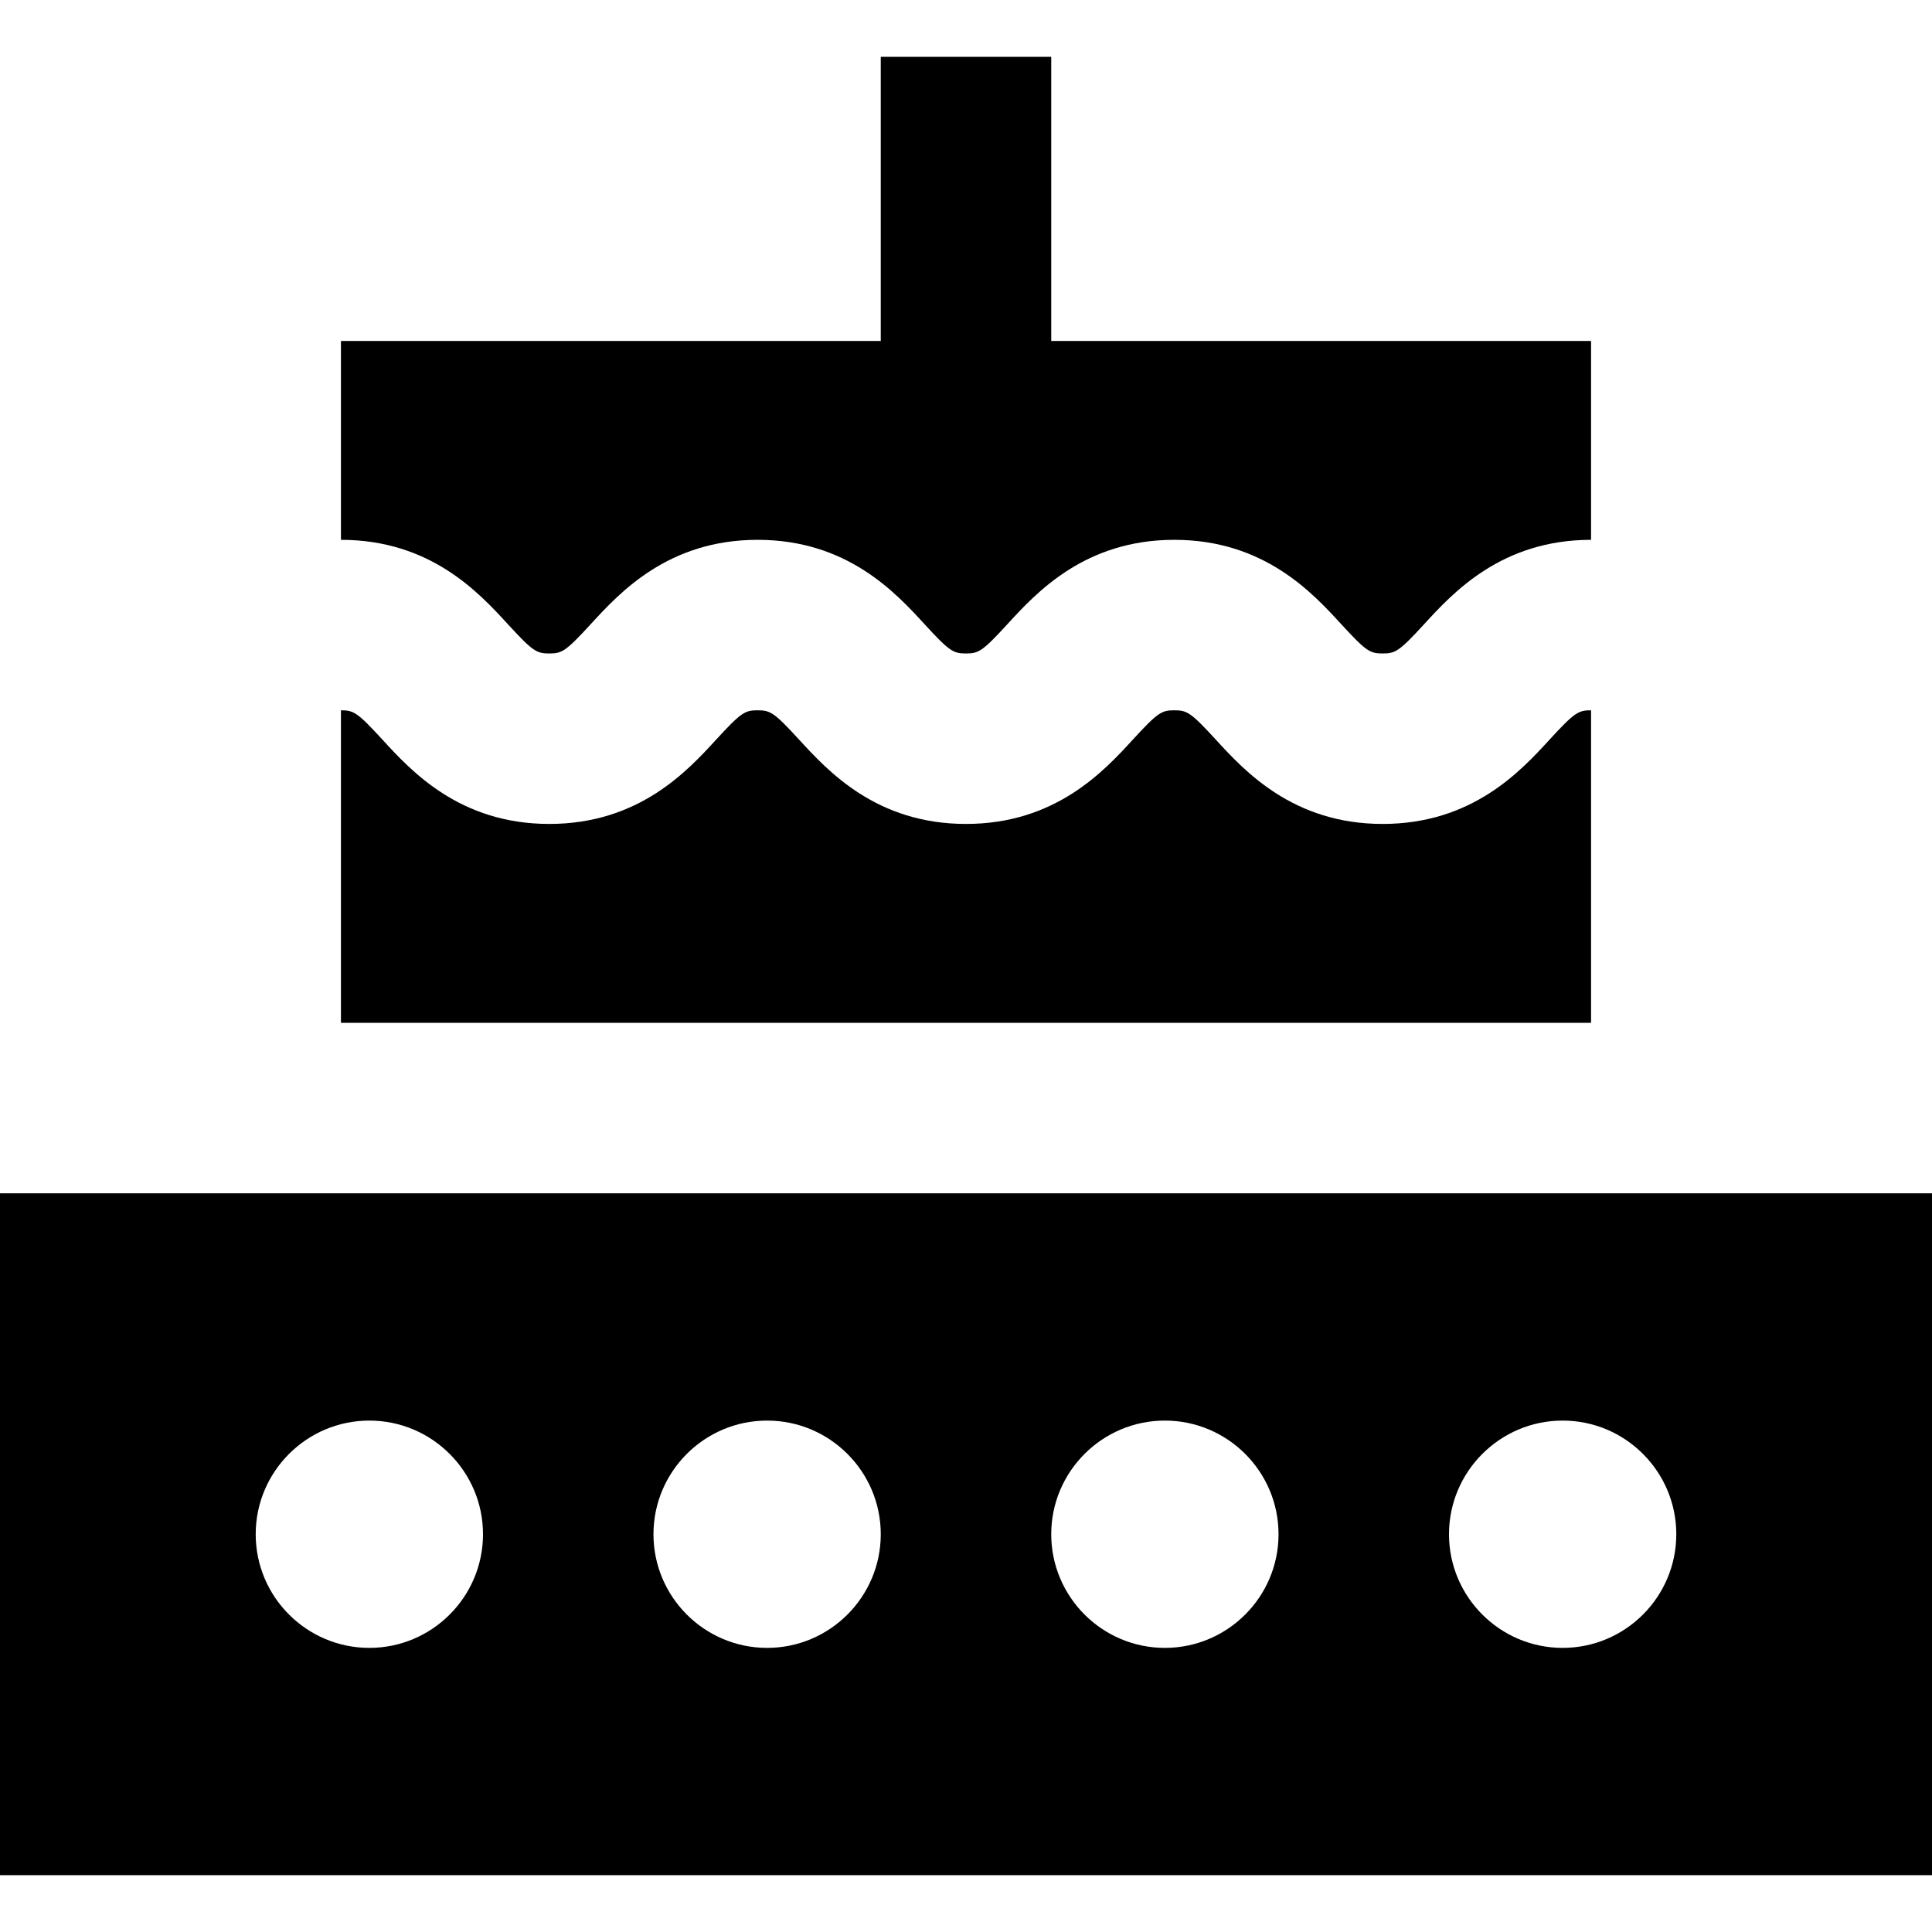
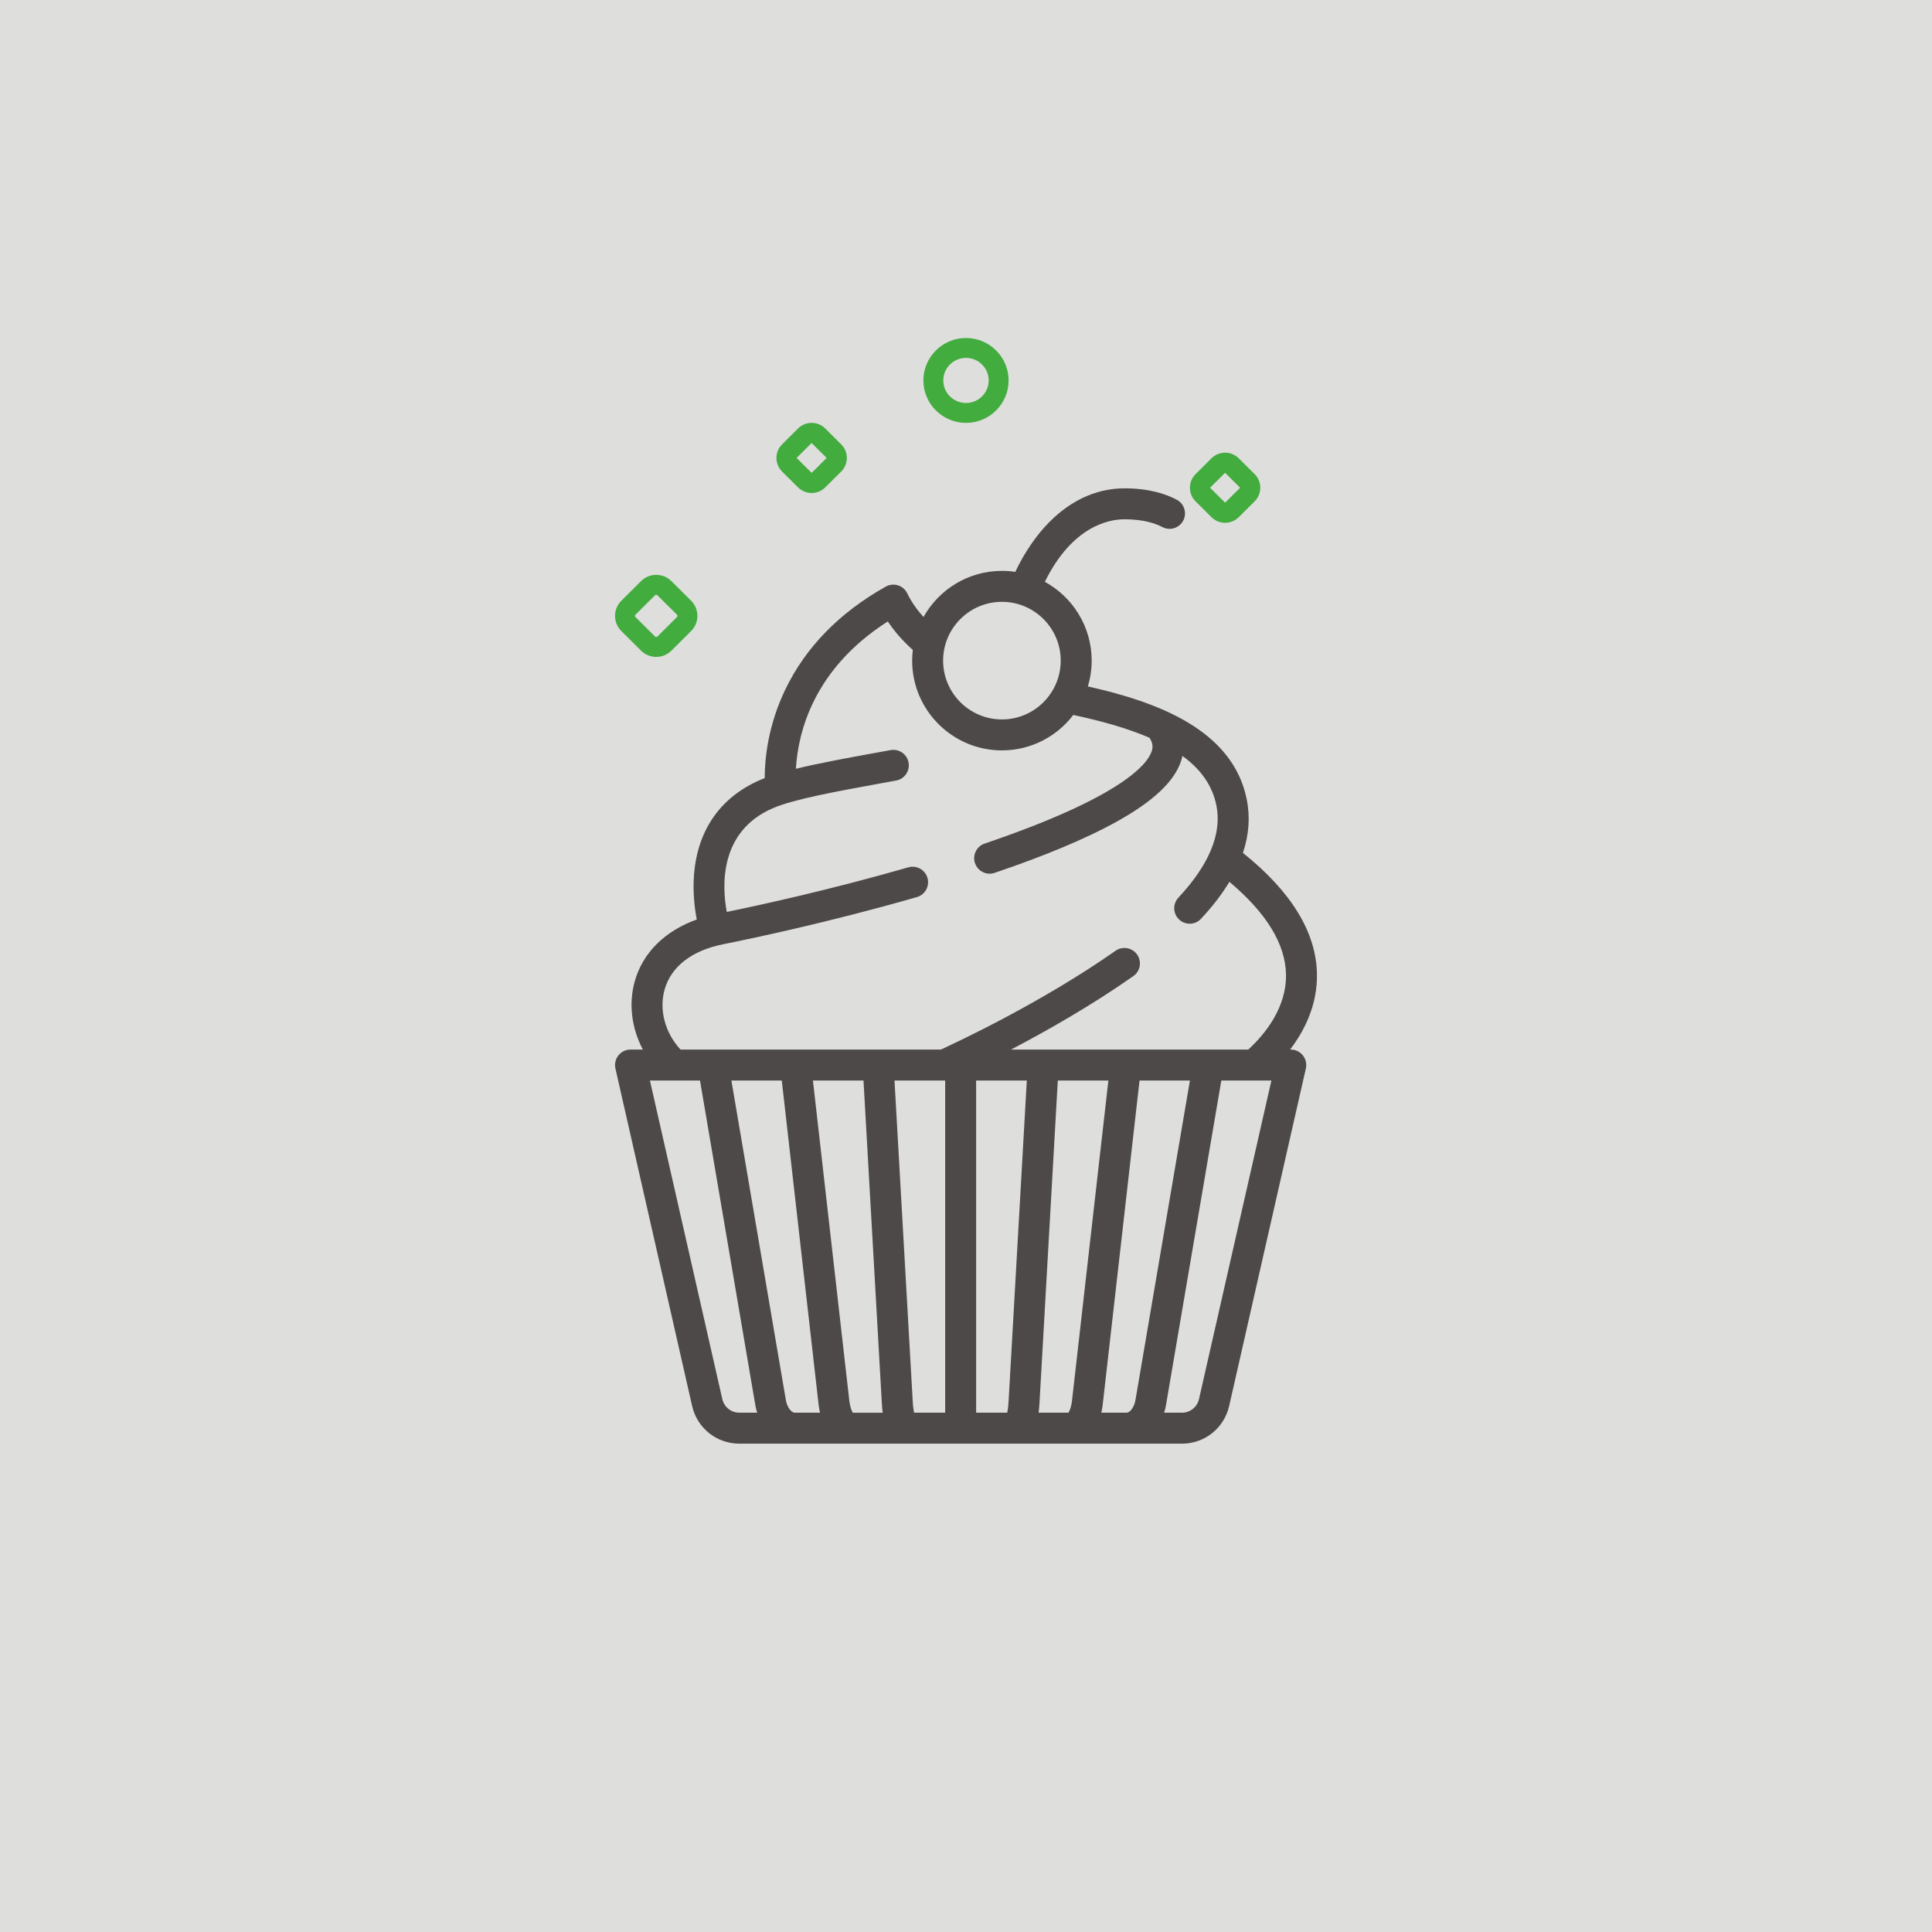
- <svg xmlns="http://www.w3.org/2000/svg" version="1.1" id="Layer_1" x="0px" y="0px" viewBox="0 0 512 512" style="enable-background:new 0 0 512 512;" xml:space="preserve">
-   <g>
-     <g>
-       <path d="M0,316.235v180.706h512V316.235H0z M97.882,436.706c-16.607,0-30.118-13.511-30.118-30.118    c0-16.607,13.511-30.118,30.118-30.118c16.607,0,30.118,13.511,30.118,30.118C128,423.195,114.489,436.706,97.882,436.706z     M203.294,436.706c-16.607,0-30.118-13.511-30.118-30.118c0-16.607,13.511-30.118,30.118-30.118s30.118,13.511,30.118,30.118    C233.412,423.195,219.901,436.706,203.294,436.706z M308.706,436.706c-16.607,0-30.118-13.511-30.118-30.118    c0-16.607,13.511-30.118,30.118-30.118s30.118,13.511,30.118,30.118C338.824,423.195,325.313,436.706,308.706,436.706z     M414.118,436.706c-16.607,0-30.118-13.511-30.118-30.118c0-16.607,13.511-30.118,30.118-30.118    c16.607,0,30.118,13.511,30.118,30.118C444.235,423.195,430.725,436.706,414.118,436.706z" />
-     </g>
+ <svg xmlns="http://www.w3.org/2000/svg" xml:space="preserve" width="512px" height="512px" style="shape-rendering:geometricPrecision; text-rendering:geometricPrecision; image-rendering:optimizeQuality; fill-rule:evenodd; clip-rule:evenodd" viewBox="0 0 384.277 384.277">
+   <defs>
+     <style type="text/css">
+    
+     .fil0 {fill:#DEDEDD}
+     .fil1 {fill:#4D4948;fill-rule:nonzero}
+     .fil2 {fill:#43AC3E;fill-rule:nonzero}
+    
+   </style>
+   </defs>
+   <g id="Vrstva_x0020_1">
+     <rect class="fil0" width="384.277" height="384.277" />
+     <path class="fil1" d="M256.737 208.76l-0.136 0c2.898,-3.798 5.441,-8.895 5.341,-15.025 -0.136,-8.284 -5.09,-16.39 -14.721,-24.091 1.204,-3.617 1.459,-7.182 0.754,-10.675 -2.802,-13.837 -17.816,-19.363 -31.596,-22.436 0.489,-1.627 0.756,-3.35 0.756,-5.134 0,-6.753 -3.77,-12.641 -9.314,-15.675 5.516,-11.2 12.871,-12.438 15.831,-12.438 3.77,0 6.138,0.807 7.511,1.535 1.066,0.565 2.358,0.475 3.32,-0.256 1.789,-1.361 1.559,-4.11 -0.427,-5.166 -2.207,-1.177 -5.563,-2.269 -10.404,-2.269 -5.901,0 -11.436,2.715 -16.007,7.852 -1.537,1.729 -3.761,4.645 -5.703,8.763 -0.868,-0.13 -1.756,-0.198 -2.659,-0.198 -6.695,0 -12.537,3.707 -15.593,9.174 -1.118,-1.237 -2.352,-2.854 -3.224,-4.683 -0.365,-0.77 -1.034,-1.353 -1.847,-1.611 -0.812,-0.256 -1.696,-0.166 -2.437,0.251 -9.202,5.162 -15.921,12.039 -19.971,20.439 -3.463,7.186 -4.102,13.805 -4.114,17.654 -0.261,0.1 -0.519,0.2 -0.76,0.304 -7.968,3.415 -12.56,9.915 -13.288,18.799 -0.289,3.551 0.111,6.789 0.54,9.014 -6.34,2.272 -10.751,6.615 -12.339,12.308 -1.255,4.493 -0.607,9.366 1.617,13.565l-2.457 0c-0.935,0 -1.822,0.424 -2.405,1.158 -0.585,0.731 -0.803,1.689 -0.597,2.601l15.253 67.118c1.006,4.421 4.874,7.509 9.407,7.509l88.01 0c4.533,0 8.4,-3.088 9.406,-7.509l15.254 -67.118c0.206,-0.911 -0.013,-1.87 -0.597,-2.601 -0.583,-0.734 -1.467,-1.158 -2.405,-1.158zm-57.455 -89.057c6.45,0 11.697,5.246 11.697,11.697 0,6.449 -5.247,11.697 -11.697,11.697 -6.449,0 -11.697,-5.248 -11.697,-11.697 0,-6.451 5.249,-11.697 11.697,-11.697zm-52.213 161.285c-1.64,0 -3.038,-1.116 -3.403,-2.715l-14.397 -63.357 9.961 0 11.003 64.557c0.09,0.525 0.217,1.03 0.369,1.515l-3.532 0zm11.001 0c-0.559,0 -1.485,-0.886 -1.767,-2.549l-10.829 -63.523 10.022 0 7.316 64.386c0.068,0.587 0.165,1.151 0.291,1.686l-5.032 0zm11.559 0c-0.215,-0.347 -0.555,-1.108 -0.699,-2.381l-7.238 -63.691 10.059 0 3.649 64.215c0.038,0.659 0.094,1.278 0.17,1.858l-5.941 0zm18.368 0l-6.188 0c-0.105,-0.528 -0.209,-1.255 -0.263,-2.207l-3.629 -63.866 9.865 0c0.004,0 0.008,0 0.012,0 0.004,0 0.01,0 0.014,0l0.188 0 0 66.072zm12.609 -2.207c-0.054,0.952 -0.158,1.679 -0.265,2.207l-6.188 0 0 -66.072 10.081 0 -3.628 63.866zm11.917 2.207l-5.944 0c0.076,-0.579 0.134,-1.198 0.172,-1.858l3.647 -64.215 10.062 0 -7.238 63.691c-0.144,1.272 -0.485,2.034 -0.699,2.381zm11.559 0l-5.034 0c0.126,-0.535 0.225,-1.098 0.291,-1.686l7.318 -64.386 10.02 0 -10.827 63.523c-0.285,1.663 -1.208,2.549 -1.767,2.549zm14.402 -2.715c-0.363,1.599 -1.762,2.715 -3.401,2.715l-3.535 0c0.154,-0.485 0.278,-0.99 0.369,-1.515l11.005 -64.557 6.523 0c0.002,0 0.006,0 0.008,0 0.004,0 0.006,0 0.01,0l3.421 0 -14.4 63.357zm9.802 -69.513l-47.196 0c6.921,-3.617 15.884,-8.685 24.331,-14.611 1.393,-0.976 1.729,-2.896 0.753,-4.286 -0.978,-1.393 -2.897,-1.73 -4.288,-0.754 -14.662,10.288 -31.45,18.139 -34.755,19.651l-51.775 0c-3.058,-3.303 -4.304,-7.863 -3.174,-11.909 1.281,-4.583 5.413,-7.791 11.637,-9.035 5.847,-1.171 21.305,-4.424 38.55,-9.384 1.634,-0.469 2.578,-2.174 2.106,-3.808 -0.469,-1.634 -2.172,-2.579 -3.807,-2.108 -15.372,4.421 -29.303,7.469 -36.113,8.868 -0.94,-5.066 -1.563,-16.033 9.208,-20.65 4.158,-1.782 12.582,-3.315 21.499,-4.94l2.979 -0.543c1.674,-0.307 2.78,-1.911 2.473,-3.583 -0.309,-1.674 -1.912,-2.78 -3.583,-2.471l-2.972 0.541c-5.759,1.05 -11.318,2.062 -15.855,3.172 0.419,-7.174 3.457,-19.84 18.275,-29.301 1.112,1.662 2.308,3.03 3.259,4.01 0.663,0.683 1.228,1.218 1.723,1.649 -0.084,0.699 -0.132,1.411 -0.132,2.132 0,9.845 8.009,17.853 17.853,17.853 5.785,0 10.933,-2.767 14.197,-7.046 6.072,1.29 11.094,2.783 15.152,4.529 0.769,1.164 0.663,2.002 0.451,2.669 -0.765,2.396 -5.532,8.983 -33.231,18.382 -1.609,0.547 -2.471,2.294 -1.925,3.903 0.434,1.282 1.633,2.09 2.915,2.09 0.327,0 0.662,-0.052 0.988,-0.164 9.929,-3.368 17.983,-6.733 23.938,-9.999 7.536,-4.134 11.849,-8.17 13.179,-12.34 0.098,-0.307 0.177,-0.615 0.243,-0.922 3.783,2.75 5.971,5.99 6.751,9.837 1.132,5.593 -1.411,11.768 -7.556,18.355 -1.161,1.245 -1.092,3.192 0.15,4.35 0.593,0.555 1.346,0.828 2.1,0.828 0.824,0 1.646,-0.327 2.25,-0.978 2.299,-2.463 4.181,-4.915 5.645,-7.35 7.37,6.188 11.158,12.386 11.258,18.439 0.108,6.717 -4.326,12.005 -7.504,14.923z" />
+     <path class="fil2" d="M192.138 71.186c2.49,0 4.517,2.012 4.517,4.484 0,2.473 -2.027,4.484 -4.517,4.484 -2.491,0 -4.517,-2.011 -4.517,-4.484 0,-2.473 2.027,-4.484 4.517,-4.484zm0 12.925c4.673,0 8.474,-3.786 8.474,-8.441 0,-4.655 -3.802,-8.441 -8.474,-8.441 -4.673,0 -8.475,3.787 -8.475,8.441 0,4.655 3.802,8.441 8.475,8.441zm-65.757 38.172l3.908 -3.888c0.079,-0.079 0.171,-0.096 0.234,-0.096 0.063,0 0.154,0.017 0.233,0.096l3.909 3.888c0.076,0.075 0.092,0.16 0.092,0.218 0,0.058 -0.016,0.143 -0.091,0.218l-3.909 3.889c-0.079,0.078 -0.17,0.095 -0.233,0.095 -0.063,0 -0.154,-0.017 -0.233,-0.094l-3.909 -3.889c-0.076,-0.075 -0.091,-0.16 -0.091,-0.218 0,-0.058 0.016,-0.142 0.091,-0.218zm1.118 7.13c0.809,0.804 1.883,1.246 3.024,1.246 1.142,0 2.216,-0.442 3.024,-1.247l3.909 -3.889c0.811,-0.807 1.257,-1.881 1.257,-3.022 0,-1.142 -0.447,-2.216 -1.257,-3.024l-3.909 -3.889c-0.808,-0.804 -1.882,-1.247 -3.024,-1.247 -1.141,0 -2.215,0.443 -3.024,1.247l-3.909 3.889c-0.811,0.807 -1.257,1.881 -1.257,3.023 0,1.142 0.447,2.216 1.258,3.023l3.909 3.89zm33.936 -41.3l2.987 2.971 -2.987 2.972 -2.987 -2.972 2.987 -2.971zm-2.711 8.827c0.725,0.72 1.688,1.118 2.712,1.118 1.024,0 1.987,-0.397 2.712,-1.118l3.159 -3.143c0.728,-0.724 1.129,-1.687 1.129,-2.712 0,-1.025 -0.401,-1.989 -1.129,-2.713l-3.159 -3.142c-0.725,-0.721 -1.688,-1.119 -2.712,-1.119 -1.024,0 -1.987,0.397 -2.712,1.119l-3.159 3.142c-0.728,0.724 -1.129,1.688 -1.129,2.713 0,1.025 0.401,1.988 1.128,2.712l3.16 3.143zm84.949 -2.898l2.987 2.971 -2.987 2.972 -2.987 -2.972 2.987 -2.971zm-2.711 8.827c0.725,0.721 1.688,1.117 2.712,1.117 1.024,0 1.987,-0.397 2.712,-1.118l3.159 -3.143c0.728,-0.724 1.129,-1.687 1.129,-2.712 0,-1.025 -0.401,-1.988 -1.129,-2.713l-3.159 -3.142c-0.725,-0.721 -1.688,-1.119 -2.712,-1.119 -1.023,0 -1.987,0.397 -2.711,1.119l-3.159 3.142c-0.728,0.725 -1.129,1.687 -1.129,2.713 0,1.025 0.401,1.988 1.128,2.712l3.16 3.144z" />
  </g>
-   <g>
-     <g>
-       <path d="M410.687,195.969c-7.675,8.373-20.519,22.383-44.261,22.383c-23.742,0-36.587-14.012-44.261-22.383    c-6.609-7.21-7.627-7.734-10.96-7.734c-3.331,0-4.347,0.526-10.955,7.734c-7.674,8.373-20.518,22.383-44.258,22.383    s-36.584-14.012-44.259-22.383c-6.608-7.209-7.624-7.734-10.955-7.734c-3.331,0-4.347,0.526-10.955,7.734    c-7.674,8.373-20.518,22.383-44.258,22.383s-36.584-14.012-44.258-22.385c-6.606-7.207-7.623-7.733-10.954-7.733v82.824h331.294    v-82.824C418.313,188.235,417.297,188.761,410.687,195.969z" />
-     </g>
-   </g>
-   <g>
-     <g>
-       <path d="M278.588,90.353V15.059h-45.177v75.294H90.353v52.706c23.74,0,36.584,14.012,44.258,22.385    c6.608,7.209,7.624,7.733,10.954,7.733c3.331,0,4.347-0.526,10.954-7.733c7.674-8.373,20.518-22.385,44.258-22.385    s36.584,14.012,44.259,22.383c6.608,7.209,7.624,7.734,10.955,7.734c3.331,0,4.347-0.526,10.955-7.734    c7.675-8.371,20.518-22.383,44.259-22.383c23.742,0,36.585,14.011,44.261,22.382c6.609,7.21,7.626,7.736,10.961,7.736    c3.334,0,4.351-0.526,10.96-7.734c7.674-8.373,20.518-22.383,44.259-22.383V90.353H278.588z" />
-     </g>
-   </g>
-   <g>
- </g>
-   <g>
- </g>
-   <g>
- </g>
-   <g>
- </g>
-   <g>
- </g>
-   <g>
- </g>
-   <g>
- </g>
-   <g>
- </g>
-   <g>
- </g>
-   <g>
- </g>
-   <g>
- </g>
-   <g>
- </g>
-   <g>
- </g>
-   <g>
- </g>
-   <g>
- </g>
</svg>
